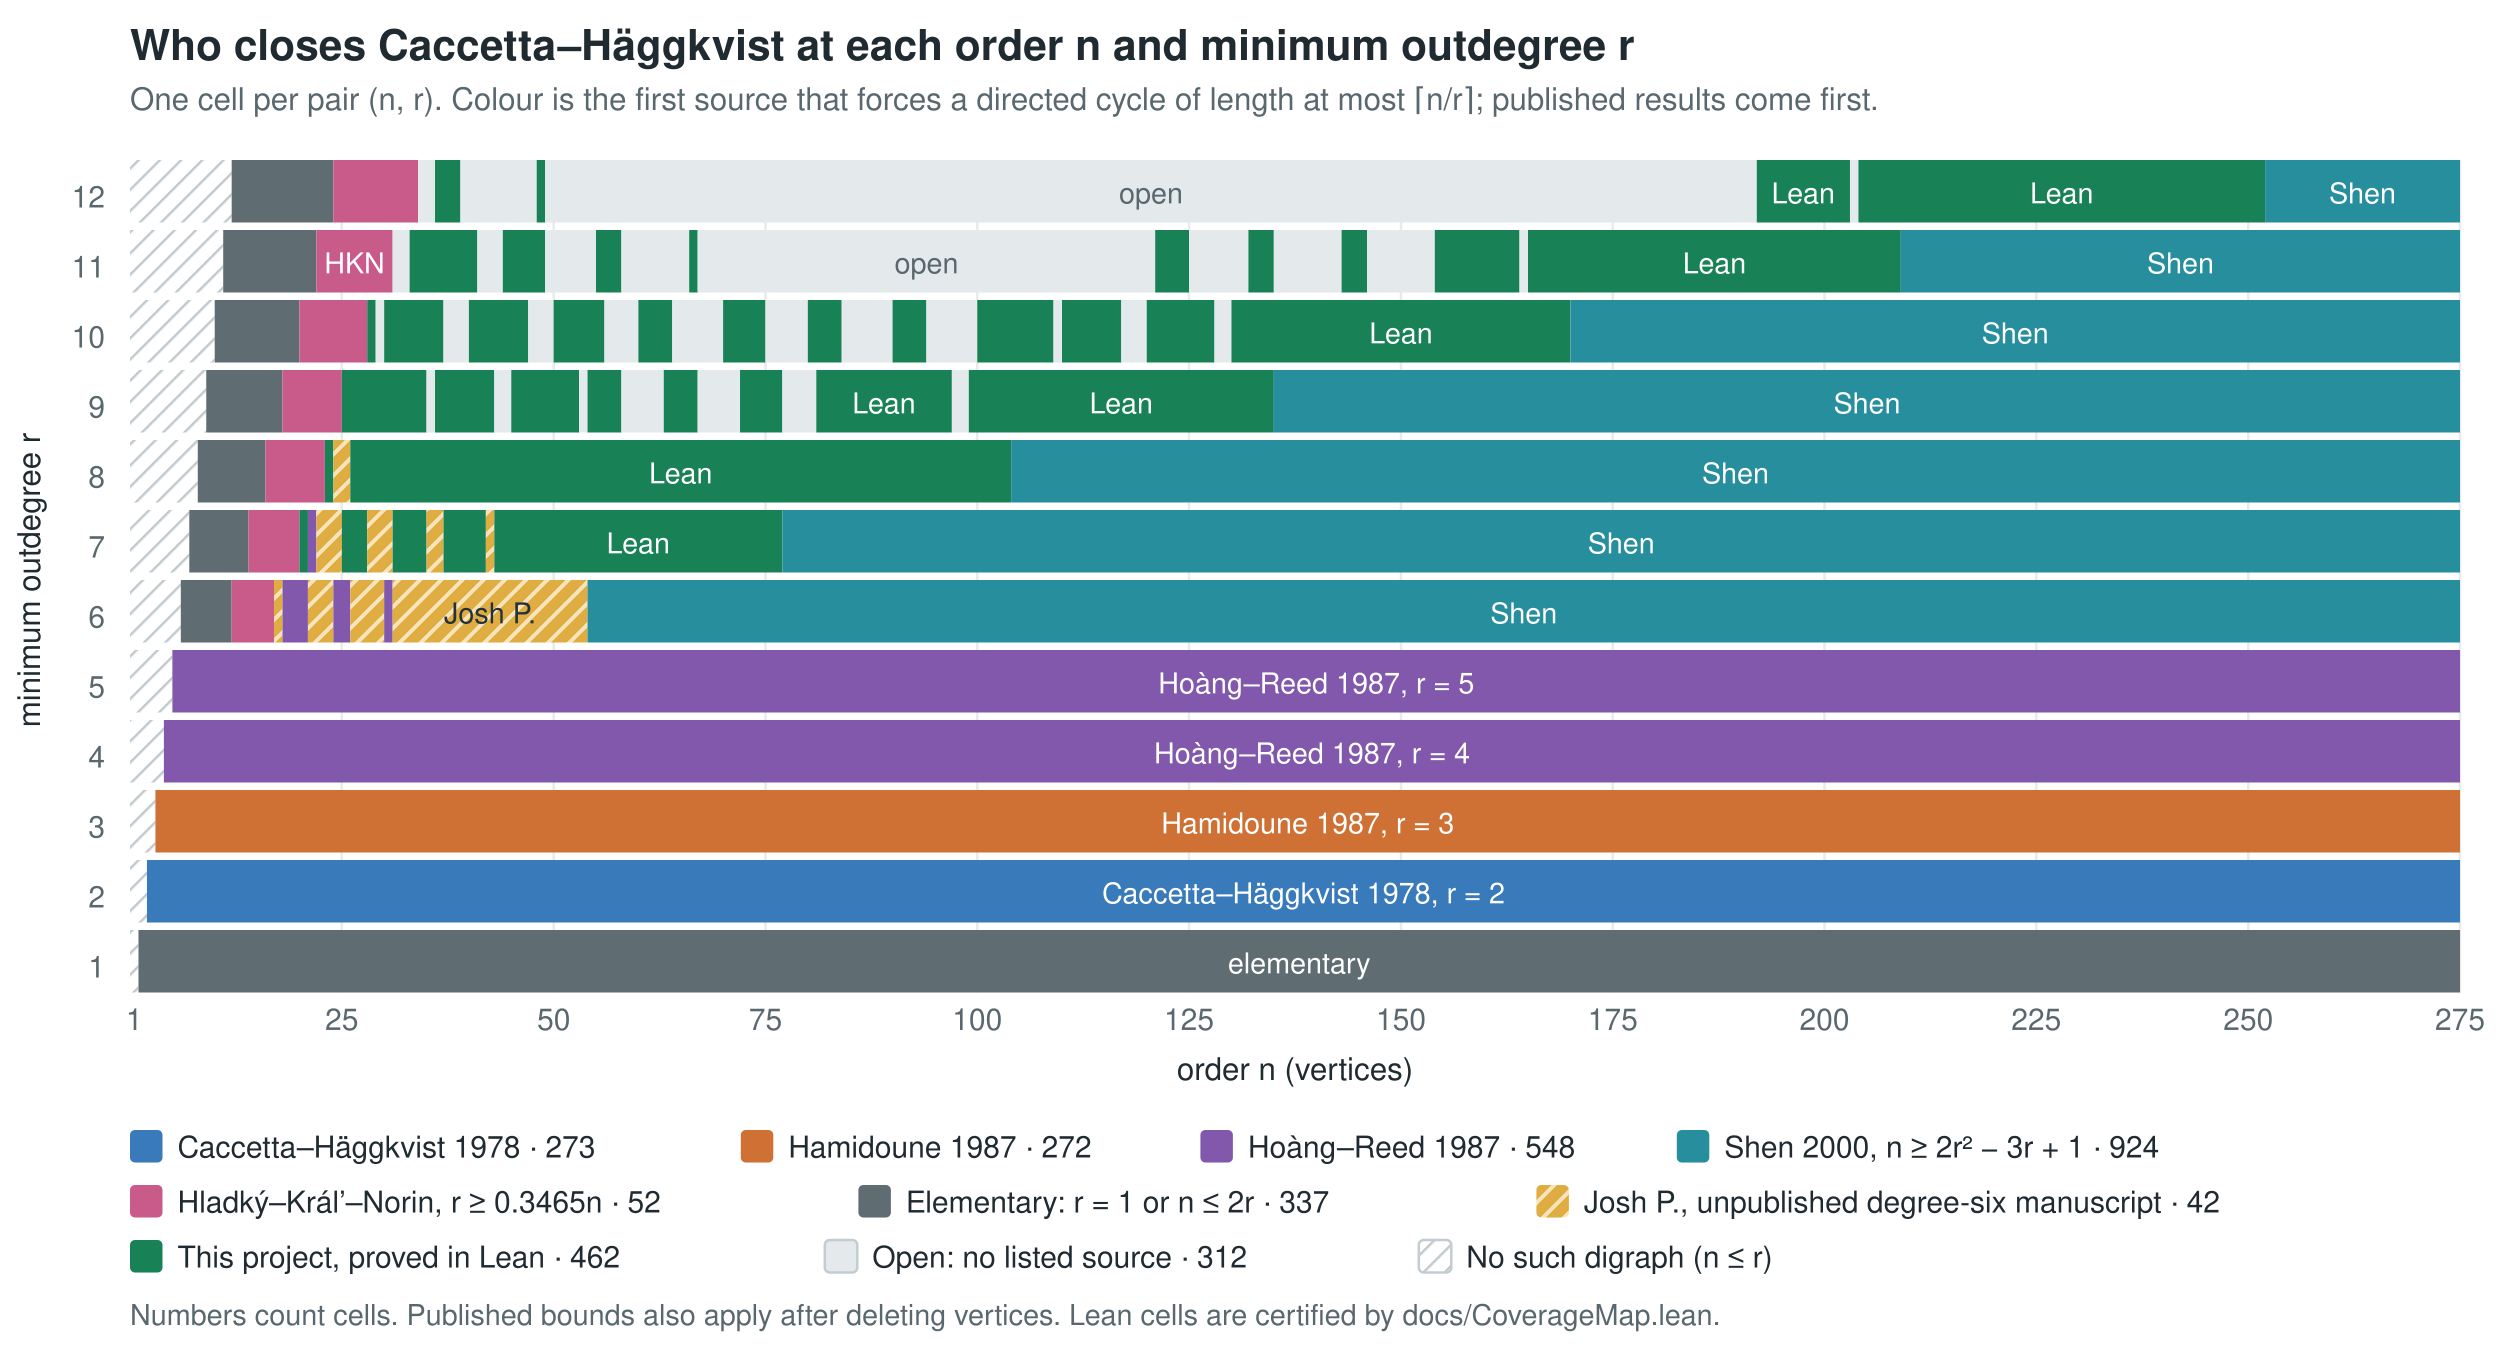
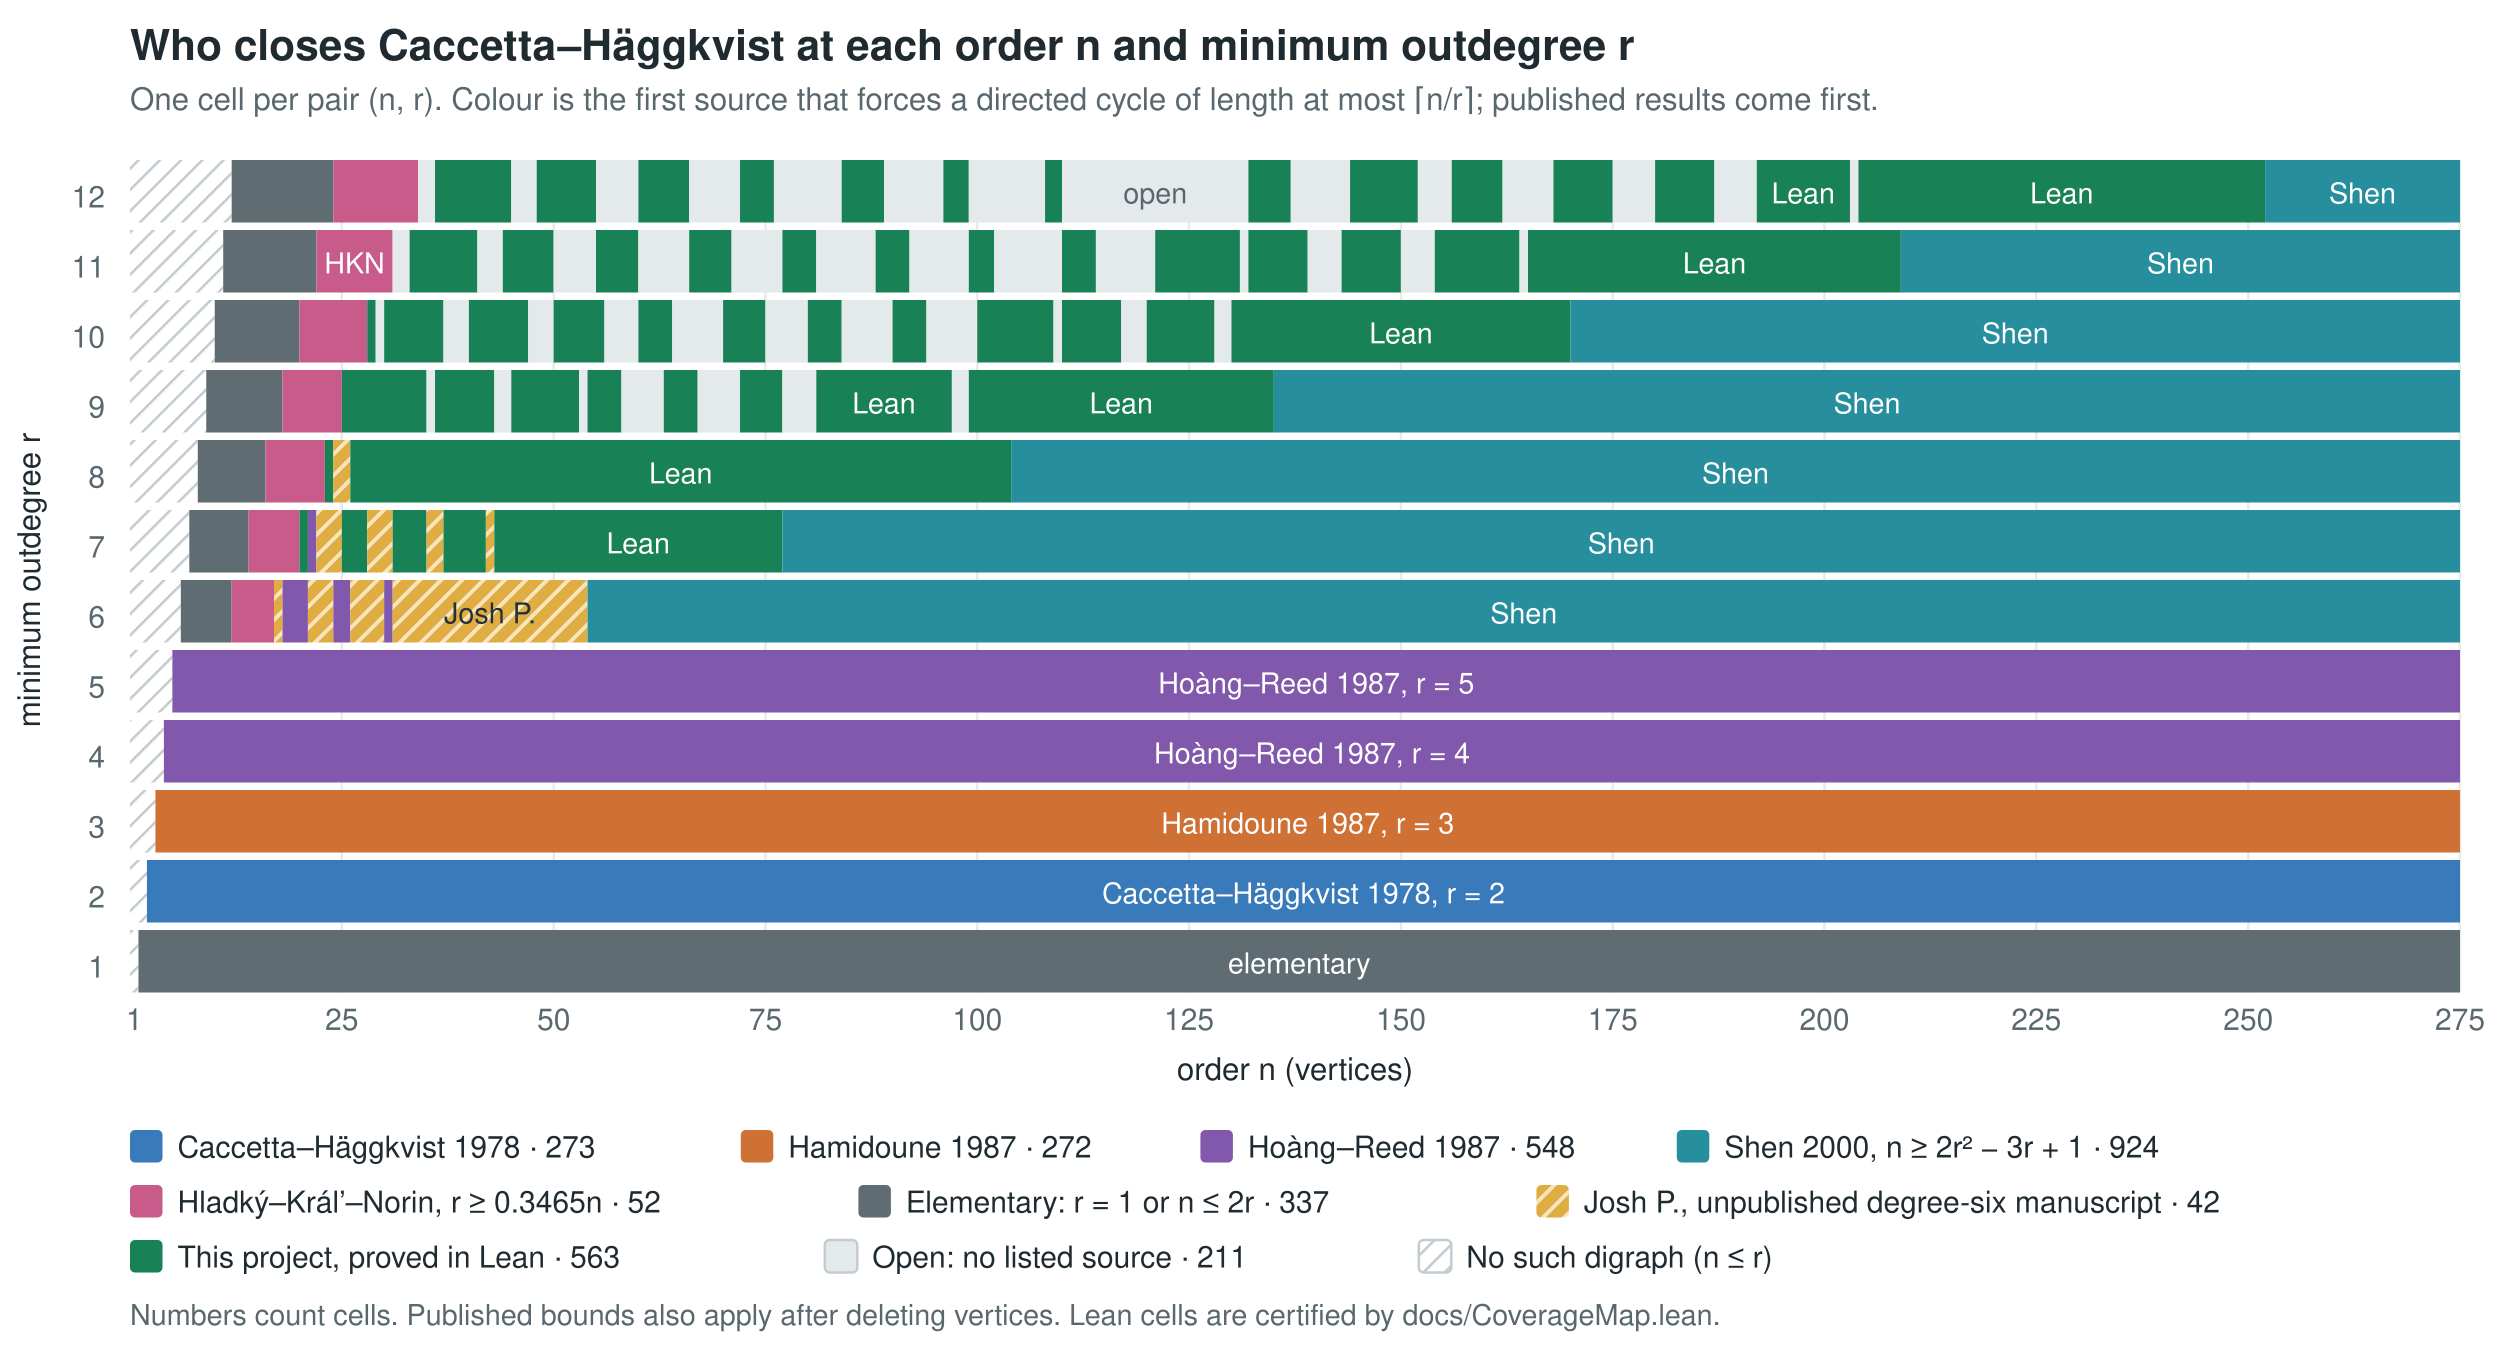
<svg xmlns="http://www.w3.org/2000/svg" viewBox="0 0 1000 544" width="1000" height="544" font-family="-apple-system,BlinkMacSystemFont,Segoe UI,Helvetica,Arial,sans-serif">
  <defs>
    <pattern id="gold" width="6" height="6" patternUnits="userSpaceOnUse" patternTransform="rotate(45)">
      <rect width="6" height="6" fill="#e0ad43" />
      <rect width="1.6" height="6" fill="#f6e3b8" />
    </pattern>
    <pattern id="void" width="6" height="6" patternUnits="userSpaceOnUse" patternTransform="rotate(45)">
      <rect width="6" height="6" fill="#ffffff" />
      <rect width="1" height="6" fill="#c3ccd0" />
    </pattern>
  </defs>
  <rect width="1000" height="544" fill="#ffffff" />
  <text x="52" y="24" font-size="17" font-weight="600" fill="#1f2b31">Who closes Caccetta–Häggkvist at each order n and minimum outdegree r</text>
  <text x="52" y="44" font-size="12.5" fill="#59686e">One cell per pair (n, r). Colour is the first source that forces a directed cycle of length at most ⌈n/r⌉; published results come first.</text>
  <line x1="136.7" x2="136.7" y1="64" y2="397" stroke="#1f2b31" stroke-opacity=".10" />
  <line x1="221.5" x2="221.5" y1="64" y2="397" stroke="#1f2b31" stroke-opacity=".10" />
  <line x1="306.2" x2="306.2" y1="64" y2="397" stroke="#1f2b31" stroke-opacity=".10" />
  <line x1="390.9" x2="390.9" y1="64" y2="397" stroke="#1f2b31" stroke-opacity=".10" />
  <line x1="475.6" x2="475.6" y1="64" y2="397" stroke="#1f2b31" stroke-opacity=".10" />
  <line x1="560.4" x2="560.4" y1="64" y2="397" stroke="#1f2b31" stroke-opacity=".10" />
  <line x1="645.1" x2="645.1" y1="64" y2="397" stroke="#1f2b31" stroke-opacity=".10" />
  <line x1="729.8" x2="729.8" y1="64" y2="397" stroke="#1f2b31" stroke-opacity=".10" />
  <line x1="814.5" x2="814.5" y1="64" y2="397" stroke="#1f2b31" stroke-opacity=".10" />
  <line x1="899.3" x2="899.3" y1="64" y2="397" stroke="#1f2b31" stroke-opacity=".10" />
  <line x1="984.0" x2="984.0" y1="64" y2="397" stroke="#1f2b31" stroke-opacity=".10" />
  <text x="42" y="387.0" font-size="12" text-anchor="end" dominant-baseline="middle" fill="#59686e">1</text>
  <rect x="52.00" y="372" width="3.39" height="25" fill="url(#void)" />
  <rect x="55.39" y="372" width="928.61" height="25" fill="#5f6d73" />
  <text x="519.7" y="385.5" font-size="11.5" text-anchor="middle" dominant-baseline="middle" fill="#ffffff">elementary</text>
  <text x="42" y="359.0" font-size="12" text-anchor="end" dominant-baseline="middle" fill="#59686e">2</text>
  <rect x="52.00" y="344" width="6.78" height="25" fill="url(#void)" />
  <rect x="58.78" y="344" width="925.22" height="25" fill="#397aba" />
  <text x="521.4" y="357.5" font-size="11.5" text-anchor="middle" dominant-baseline="middle" fill="#ffffff">Caccetta–Häggkvist 1978, r = 2</text>
  <text x="42" y="331.0" font-size="12" text-anchor="end" dominant-baseline="middle" fill="#59686e">3</text>
  <rect x="52.00" y="316" width="10.17" height="25" fill="url(#void)" />
  <rect x="62.17" y="316" width="921.83" height="25" fill="#cf7034" />
  <text x="523.1" y="329.5" font-size="11.5" text-anchor="middle" dominant-baseline="middle" fill="#ffffff">Hamidoune 1987, r = 3</text>
  <text x="42" y="303.0" font-size="12" text-anchor="end" dominant-baseline="middle" fill="#59686e">4</text>
  <rect x="52.00" y="288" width="13.56" height="25" fill="url(#void)" />
  <rect x="65.56" y="288" width="918.44" height="25" fill="#8158ac" />
  <text x="524.8" y="301.5" font-size="11.5" text-anchor="middle" dominant-baseline="middle" fill="#ffffff">Hoàng–Reed 1987, r = 4</text>
  <text x="42" y="275.0" font-size="12" text-anchor="end" dominant-baseline="middle" fill="#59686e">5</text>
  <rect x="52.00" y="260" width="16.95" height="25" fill="url(#void)" />
  <rect x="68.95" y="260" width="915.05" height="25" fill="#8158ac" />
  <text x="526.5" y="273.5" font-size="11.5" text-anchor="middle" dominant-baseline="middle" fill="#ffffff">Hoàng–Reed 1987, r = 5</text>
  <text x="42" y="247.0" font-size="12" text-anchor="end" dominant-baseline="middle" fill="#59686e">6</text>
  <rect x="52.00" y="232" width="20.33" height="25" fill="url(#void)" />
  <rect x="72.33" y="232" width="20.33" height="25" fill="#5f6d73" />
  <rect x="92.67" y="232" width="16.95" height="25" fill="#c95b8b" />
  <rect x="109.61" y="232" width="3.39" height="25" fill="url(#gold)" />
  <rect x="113.00" y="232" width="10.17" height="25" fill="#8158ac" />
  <rect x="123.17" y="232" width="10.17" height="25" fill="url(#gold)" />
  <rect x="133.34" y="232" width="6.78" height="25" fill="#8158ac" />
  <rect x="140.12" y="232" width="13.56" height="25" fill="url(#gold)" />
  <rect x="153.67" y="232" width="3.39" height="25" fill="#8158ac" />
  <rect x="157.06" y="232" width="77.95" height="25" fill="url(#gold)" />
  <text x="196.0" y="245.5" font-size="11.5" text-anchor="middle" dominant-baseline="middle" fill="#24313a">Josh P.</text>
  <rect x="235.01" y="232" width="748.99" height="25" fill="#278e9d" />
  <text x="609.5" y="245.5" font-size="11.5" text-anchor="middle" dominant-baseline="middle" fill="#ffffff">Shen</text>
  <text x="42" y="219.0" font-size="12" text-anchor="end" dominant-baseline="middle" fill="#59686e">7</text>
  <rect x="52.00" y="204" width="23.72" height="25" fill="url(#void)" />
  <rect x="75.72" y="204" width="23.72" height="25" fill="#5f6d73" />
  <rect x="99.45" y="204" width="20.33" height="25" fill="#c95b8b" />
  <rect x="119.78" y="204" width="3.39" height="25" fill="#188256" />
  <rect x="123.17" y="204" width="3.39" height="25" fill="#8158ac" />
  <rect x="126.56" y="204" width="10.17" height="25" fill="url(#gold)" />
  <rect x="136.73" y="204" width="10.17" height="25" fill="#188256" />
  <rect x="146.89" y="204" width="10.17" height="25" fill="url(#gold)" />
  <rect x="157.06" y="204" width="13.56" height="25" fill="#188256" />
  <rect x="170.62" y="204" width="6.78" height="25" fill="url(#gold)" />
  <rect x="177.40" y="204" width="16.95" height="25" fill="#188256" />
  <rect x="194.34" y="204" width="3.39" height="25" fill="url(#gold)" />
  <rect x="197.73" y="204" width="115.23" height="25" fill="#188256" />
  <text x="255.3" y="217.5" font-size="11.5" text-anchor="middle" dominant-baseline="middle" fill="#ffffff">Lean</text>
  <rect x="312.96" y="204" width="671.04" height="25" fill="#278e9d" />
  <text x="648.5" y="217.5" font-size="11.5" text-anchor="middle" dominant-baseline="middle" fill="#ffffff">Shen</text>
  <text x="42" y="191.0" font-size="12" text-anchor="end" dominant-baseline="middle" fill="#59686e">8</text>
  <rect x="52.00" y="176" width="27.11" height="25" fill="url(#void)" />
  <rect x="79.11" y="176" width="27.11" height="25" fill="#5f6d73" />
  <rect x="106.23" y="176" width="23.72" height="25" fill="#c95b8b" />
  <rect x="129.95" y="176" width="3.39" height="25" fill="#188256" />
  <rect x="133.34" y="176" width="6.78" height="25" fill="url(#gold)" />
  <rect x="140.12" y="176" width="264.35" height="25" fill="#188256" />
  <text x="272.3" y="189.5" font-size="11.5" text-anchor="middle" dominant-baseline="middle" fill="#ffffff">Lean</text>
  <rect x="404.47" y="176" width="579.53" height="25" fill="#278e9d" />
  <text x="694.2" y="189.5" font-size="11.5" text-anchor="middle" dominant-baseline="middle" fill="#ffffff">Shen</text>
  <text x="42" y="163.0" font-size="12" text-anchor="end" dominant-baseline="middle" fill="#59686e">9</text>
  <rect x="52.00" y="148" width="30.50" height="25" fill="url(#void)" />
  <rect x="82.50" y="148" width="30.50" height="25" fill="#5f6d73" />
  <rect x="113.00" y="148" width="23.72" height="25" fill="#c95b8b" />
  <rect x="136.73" y="148" width="33.89" height="25" fill="#188256" />
  <rect x="170.62" y="148" width="3.39" height="25" fill="#e4e9eb" />
  <rect x="174.01" y="148" width="23.72" height="25" fill="#188256" />
  <rect x="197.73" y="148" width="6.78" height="25" fill="#e4e9eb" />
  <rect x="204.51" y="148" width="27.11" height="25" fill="#188256" />
  <rect x="231.62" y="148" width="3.39" height="25" fill="#e4e9eb" />
  <rect x="235.01" y="148" width="13.56" height="25" fill="#188256" />
  <rect x="248.57" y="148" width="16.95" height="25" fill="#e4e9eb" />
  <rect x="265.51" y="148" width="13.56" height="25" fill="#188256" />
  <rect x="279.07" y="148" width="16.95" height="25" fill="#e4e9eb" />
  <rect x="296.01" y="148" width="16.95" height="25" fill="#188256" />
  <rect x="312.96" y="148" width="13.56" height="25" fill="#e4e9eb" />
  <rect x="326.52" y="148" width="54.23" height="25" fill="#188256" />
  <text x="353.6" y="161.5" font-size="11.5" text-anchor="middle" dominant-baseline="middle" fill="#ffffff">Lean</text>
  <rect x="380.74" y="148" width="6.78" height="25" fill="#e4e9eb" />
  <rect x="387.52" y="148" width="122.01" height="25" fill="#188256" />
  <text x="448.5" y="161.5" font-size="11.5" text-anchor="middle" dominant-baseline="middle" fill="#ffffff">Lean</text>
  <rect x="509.53" y="148" width="474.47" height="25" fill="#278e9d" />
  <text x="746.8" y="161.5" font-size="11.5" text-anchor="middle" dominant-baseline="middle" fill="#ffffff">Shen</text>
  <text x="42" y="135.0" font-size="12" text-anchor="end" dominant-baseline="middle" fill="#59686e">10</text>
  <rect x="52.00" y="120" width="33.89" height="25" fill="url(#void)" />
  <rect x="85.89" y="120" width="33.89" height="25" fill="#5f6d73" />
  <rect x="119.78" y="120" width="27.11" height="25" fill="#c95b8b" />
  <rect x="146.89" y="120" width="3.39" height="25" fill="#188256" />
  <rect x="150.28" y="120" width="3.39" height="25" fill="#e4e9eb" />
  <rect x="153.67" y="120" width="23.72" height="25" fill="#188256" />
  <rect x="177.40" y="120" width="10.17" height="25" fill="#e4e9eb" />
  <rect x="187.56" y="120" width="23.72" height="25" fill="#188256" />
  <rect x="211.29" y="120" width="10.17" height="25" fill="#e4e9eb" />
  <rect x="221.45" y="120" width="20.33" height="25" fill="#188256" />
  <rect x="241.79" y="120" width="13.56" height="25" fill="#e4e9eb" />
  <rect x="255.35" y="120" width="13.56" height="25" fill="#188256" />
  <rect x="268.90" y="120" width="20.33" height="25" fill="#e4e9eb" />
  <rect x="289.24" y="120" width="16.95" height="25" fill="#188256" />
  <rect x="306.18" y="120" width="16.95" height="25" fill="#e4e9eb" />
  <rect x="323.13" y="120" width="13.56" height="25" fill="#188256" />
  <rect x="336.68" y="120" width="20.33" height="25" fill="#e4e9eb" />
  <rect x="357.02" y="120" width="13.56" height="25" fill="#188256" />
  <rect x="370.57" y="120" width="20.33" height="25" fill="#e4e9eb" />
  <rect x="390.91" y="120" width="30.50" height="25" fill="#188256" />
  <rect x="421.41" y="120" width="3.39" height="25" fill="#e4e9eb" />
  <rect x="424.80" y="120" width="23.72" height="25" fill="#188256" />
  <rect x="448.52" y="120" width="10.17" height="25" fill="#e4e9eb" />
  <rect x="458.69" y="120" width="27.11" height="25" fill="#188256" />
  <rect x="485.80" y="120" width="6.78" height="25" fill="#e4e9eb" />
  <rect x="492.58" y="120" width="135.56" height="25" fill="#188256" />
  <text x="560.4" y="133.5" font-size="11.5" text-anchor="middle" dominant-baseline="middle" fill="#ffffff">Lean</text>
  <rect x="628.15" y="120" width="355.85" height="25" fill="#278e9d" />
  <text x="806.1" y="133.5" font-size="11.5" text-anchor="middle" dominant-baseline="middle" fill="#ffffff">Shen</text>
  <text x="42" y="107.0" font-size="12" text-anchor="end" dominant-baseline="middle" fill="#59686e">11</text>
  <rect x="52.00" y="92" width="37.28" height="25" fill="url(#void)" />
  <rect x="89.28" y="92" width="37.28" height="25" fill="#5f6d73" />
  <rect x="126.56" y="92" width="30.50" height="25" fill="#c95b8b" />
  <text x="141.8" y="105.5" font-size="11.5" text-anchor="middle" dominant-baseline="middle" fill="#ffffff">HKN</text>
  <rect x="157.06" y="92" width="6.78" height="25" fill="#e4e9eb" />
  <rect x="163.84" y="92" width="27.11" height="25" fill="#188256" />
  <rect x="190.95" y="92" width="10.17" height="25" fill="#e4e9eb" />
-   <rect x="201.12" y="92" width="16.95" height="25" fill="#188256" />
-   <rect x="218.07" y="92" width="20.33" height="25" fill="#e4e9eb" />
-   <rect x="238.40" y="92" width="10.17" height="25" fill="#188256" />
-   <rect x="248.57" y="92" width="27.11" height="25" fill="#e4e9eb" />
-   <rect x="275.68" y="92" width="3.39" height="25" fill="#188256" />
-   <rect x="279.07" y="92" width="183.01" height="25" fill="#e4e9eb" />
-   <text x="370.6" y="105.5" font-size="11.5" text-anchor="middle" dominant-baseline="middle" fill="#59686e">open</text>
-   <rect x="462.08" y="92" width="13.56" height="25" fill="#188256" />
-   <rect x="475.64" y="92" width="23.72" height="25" fill="#e4e9eb" />
-   <rect x="499.36" y="92" width="10.17" height="25" fill="#188256" />
-   <rect x="509.53" y="92" width="27.11" height="25" fill="#e4e9eb" />
-   <rect x="536.64" y="92" width="10.17" height="25" fill="#188256" />
-   <rect x="546.81" y="92" width="27.11" height="25" fill="#e4e9eb" />
+   <rect x="201.12" y="92" width="20.33" height="25" fill="#188256" />
+   <rect x="221.45" y="92" width="16.95" height="25" fill="#e4e9eb" />
+   <rect x="238.40" y="92" width="16.95" height="25" fill="#188256" />
+   <rect x="255.35" y="92" width="20.33" height="25" fill="#e4e9eb" />
+   <rect x="275.68" y="92" width="16.95" height="25" fill="#188256" />
+   <rect x="292.63" y="92" width="20.33" height="25" fill="#e4e9eb" />
+   <rect x="312.96" y="92" width="13.56" height="25" fill="#188256" />
+   <rect x="326.52" y="92" width="23.72" height="25" fill="#e4e9eb" />
+   <rect x="350.24" y="92" width="13.56" height="25" fill="#188256" />
+   <rect x="363.80" y="92" width="23.72" height="25" fill="#e4e9eb" />
+   <rect x="387.52" y="92" width="10.17" height="25" fill="#188256" />
+   <rect x="397.69" y="92" width="27.11" height="25" fill="#e4e9eb" />
+   <rect x="424.80" y="92" width="13.56" height="25" fill="#188256" />
+   <rect x="438.36" y="92" width="23.72" height="25" fill="#e4e9eb" />
+   <rect x="462.08" y="92" width="33.89" height="25" fill="#188256" />
+   <rect x="495.97" y="92" width="3.39" height="25" fill="#e4e9eb" />
+   <rect x="499.36" y="92" width="23.72" height="25" fill="#188256" />
+   <rect x="523.08" y="92" width="13.56" height="25" fill="#e4e9eb" />
+   <rect x="536.64" y="92" width="23.72" height="25" fill="#188256" />
+   <rect x="560.36" y="92" width="13.56" height="25" fill="#e4e9eb" />
  <rect x="573.92" y="92" width="33.89" height="25" fill="#188256" />
  <rect x="607.81" y="92" width="3.39" height="25" fill="#e4e9eb" />
  <rect x="611.20" y="92" width="149.12" height="25" fill="#188256" />
  <text x="685.8" y="105.5" font-size="11.5" text-anchor="middle" dominant-baseline="middle" fill="#ffffff">Lean</text>
  <rect x="760.32" y="92" width="223.68" height="25" fill="#278e9d" />
  <text x="872.2" y="105.5" font-size="11.5" text-anchor="middle" dominant-baseline="middle" fill="#ffffff">Shen</text>
  <text x="42" y="79.0" font-size="12" text-anchor="end" dominant-baseline="middle" fill="#59686e">12</text>
  <rect x="52.00" y="64" width="40.67" height="25" fill="url(#void)" />
  <rect x="92.67" y="64" width="40.67" height="25" fill="#5f6d73" />
  <rect x="133.34" y="64" width="33.89" height="25" fill="#c95b8b" />
  <rect x="167.23" y="64" width="6.78" height="25" fill="#e4e9eb" />
-   <rect x="174.01" y="64" width="10.17" height="25" fill="#188256" />
-   <rect x="184.17" y="64" width="30.50" height="25" fill="#e4e9eb" />
-   <rect x="214.68" y="64" width="3.39" height="25" fill="#188256" />
-   <rect x="218.07" y="64" width="484.64" height="25" fill="#e4e9eb" />
-   <text x="460.4" y="77.5" font-size="11.5" text-anchor="middle" dominant-baseline="middle" fill="#59686e">open</text>
+   <rect x="174.01" y="64" width="30.50" height="25" fill="#188256" />
+   <rect x="204.51" y="64" width="10.17" height="25" fill="#e4e9eb" />
+   <rect x="214.68" y="64" width="23.72" height="25" fill="#188256" />
+   <rect x="238.40" y="64" width="16.95" height="25" fill="#e4e9eb" />
+   <rect x="255.35" y="64" width="20.33" height="25" fill="#188256" />
+   <rect x="275.68" y="64" width="20.33" height="25" fill="#e4e9eb" />
+   <rect x="296.01" y="64" width="13.56" height="25" fill="#188256" />
+   <rect x="309.57" y="64" width="27.11" height="25" fill="#e4e9eb" />
+   <rect x="336.68" y="64" width="16.95" height="25" fill="#188256" />
+   <rect x="353.63" y="64" width="23.72" height="25" fill="#e4e9eb" />
+   <rect x="377.35" y="64" width="10.17" height="25" fill="#188256" />
+   <rect x="387.52" y="64" width="30.50" height="25" fill="#e4e9eb" />
+   <rect x="418.02" y="64" width="6.78" height="25" fill="#188256" />
+   <rect x="424.80" y="64" width="74.56" height="25" fill="#e4e9eb" />
+   <text x="462.1" y="77.5" font-size="11.5" text-anchor="middle" dominant-baseline="middle" fill="#59686e">open</text>
+   <rect x="499.36" y="64" width="16.95" height="25" fill="#188256" />
+   <rect x="516.31" y="64" width="23.72" height="25" fill="#e4e9eb" />
+   <rect x="540.03" y="64" width="27.11" height="25" fill="#188256" />
+   <rect x="567.14" y="64" width="13.56" height="25" fill="#e4e9eb" />
+   <rect x="580.70" y="64" width="20.33" height="25" fill="#188256" />
+   <rect x="601.03" y="64" width="20.33" height="25" fill="#e4e9eb" />
+   <rect x="621.37" y="64" width="23.72" height="25" fill="#188256" />
+   <rect x="645.09" y="64" width="16.95" height="25" fill="#e4e9eb" />
+   <rect x="662.04" y="64" width="23.72" height="25" fill="#188256" />
+   <rect x="685.76" y="64" width="16.95" height="25" fill="#e4e9eb" />
  <rect x="702.71" y="64" width="37.28" height="25" fill="#188256" />
  <text x="721.3" y="77.5" font-size="11.5" text-anchor="middle" dominant-baseline="middle" fill="#ffffff">Lean</text>
  <rect x="739.99" y="64" width="3.39" height="25" fill="#e4e9eb" />
  <rect x="743.37" y="64" width="162.68" height="25" fill="#188256" />
  <text x="824.7" y="77.5" font-size="11.5" text-anchor="middle" dominant-baseline="middle" fill="#ffffff">Lean</text>
  <rect x="906.05" y="64" width="77.95" height="25" fill="#278e9d" />
  <text x="945.0" y="77.5" font-size="11.5" text-anchor="middle" dominant-baseline="middle" fill="#ffffff">Shen</text>
  <text x="53.7" y="412" font-size="12" text-anchor="middle" fill="#59686e">1</text>
  <text x="136.7" y="412" font-size="12" text-anchor="middle" fill="#59686e">25</text>
  <text x="221.5" y="412" font-size="12" text-anchor="middle" fill="#59686e">50</text>
  <text x="306.2" y="412" font-size="12" text-anchor="middle" fill="#59686e">75</text>
  <text x="390.9" y="412" font-size="12" text-anchor="middle" fill="#59686e">100</text>
  <text x="475.6" y="412" font-size="12" text-anchor="middle" fill="#59686e">125</text>
  <text x="560.4" y="412" font-size="12" text-anchor="middle" fill="#59686e">150</text>
  <text x="645.1" y="412" font-size="12" text-anchor="middle" fill="#59686e">175</text>
  <text x="729.8" y="412" font-size="12" text-anchor="middle" fill="#59686e">200</text>
  <text x="814.5" y="412" font-size="12" text-anchor="middle" fill="#59686e">225</text>
  <text x="899.3" y="412" font-size="12" text-anchor="middle" fill="#59686e">250</text>
  <text x="984.0" y="412" font-size="12" text-anchor="middle" fill="#59686e">275</text>
  <text x="518.0" y="432" font-size="12.5" text-anchor="middle" fill="#1f2b31">order n (vertices)</text>
  <text x="16" y="232.0" font-size="12.5" text-anchor="middle" fill="#1f2b31" transform="rotate(-90 16 232.0)">minimum outdegree r</text>
  <rect x="52" y="452" width="13" height="13" rx="2" fill="#397aba" />
  <text x="71" y="463" font-size="12" fill="#1f2b31">Caccetta–Häggkvist 1978  ·  273</text>
  <rect x="296.32" y="452" width="13" height="13" rx="2" fill="#cf7034" />
  <text x="315.32" y="463" font-size="12" fill="#1f2b31">Hamidoune 1987  ·  272</text>
  <rect x="480.16" y="452" width="13" height="13" rx="2" fill="#8158ac" />
  <text x="499.16" y="463" font-size="12" fill="#1f2b31">Hoàng–Reed 1987  ·  548</text>
  <rect x="670.72" y="452" width="13" height="13" rx="2" fill="#278e9d" />
  <text x="689.72" y="463" font-size="12" fill="#1f2b31">Shen 2000, n ≥ 2r² − 3r + 1  ·  924</text>
  <rect x="52" y="474" width="13" height="13" rx="2" fill="#c95b8b" />
  <text x="71" y="485" font-size="12" fill="#1f2b31">Hladký–Král’–Norin, r ≥ 0.3465n  ·  52</text>
  <rect x="343.36" y="474" width="13" height="13" rx="2" fill="#5f6d73" />
  <text x="362.36" y="485" font-size="12" fill="#1f2b31">Elementary: r = 1 or n ≤ 2r  ·  337</text>
  <rect x="614.56" y="474" width="13" height="13" rx="2" fill="url(#gold)" />
  <text x="633.56" y="485" font-size="12" fill="#1f2b31">Josh P., unpublished degree-six manuscript  ·  42</text>
  <rect x="52" y="496" width="13" height="13" rx="2" fill="#188256" />
-   <text x="71" y="507" font-size="12" fill="#1f2b31">This project, proved in Lean  ·  462</text>
+   <text x="71" y="507" font-size="12" fill="#1f2b31">This project, proved in Lean  ·  563</text>
  <rect x="329.92" y="496" width="13" height="13" rx="2" fill="#e4e9eb" stroke="#c3ccd0" />
-   <text x="348.92" y="507" font-size="12" fill="#1f2b31">Open: no listed source  ·  312</text>
+   <text x="348.92" y="507" font-size="12" fill="#1f2b31">Open: no listed source  ·  211</text>
  <rect x="567.52" y="496" width="13" height="13" rx="2" fill="url(#void)" stroke="#c3ccd0" />
  <text x="586.52" y="507" font-size="12" fill="#1f2b31">No such digraph (n ≤ r)</text>
  <text x="52" y="530" font-size="11.5" fill="#59686e">Numbers count cells. Published bounds also apply after deleting vertices. Lean cells are certified by docs/CoverageMap.lean.</text>
</svg>
